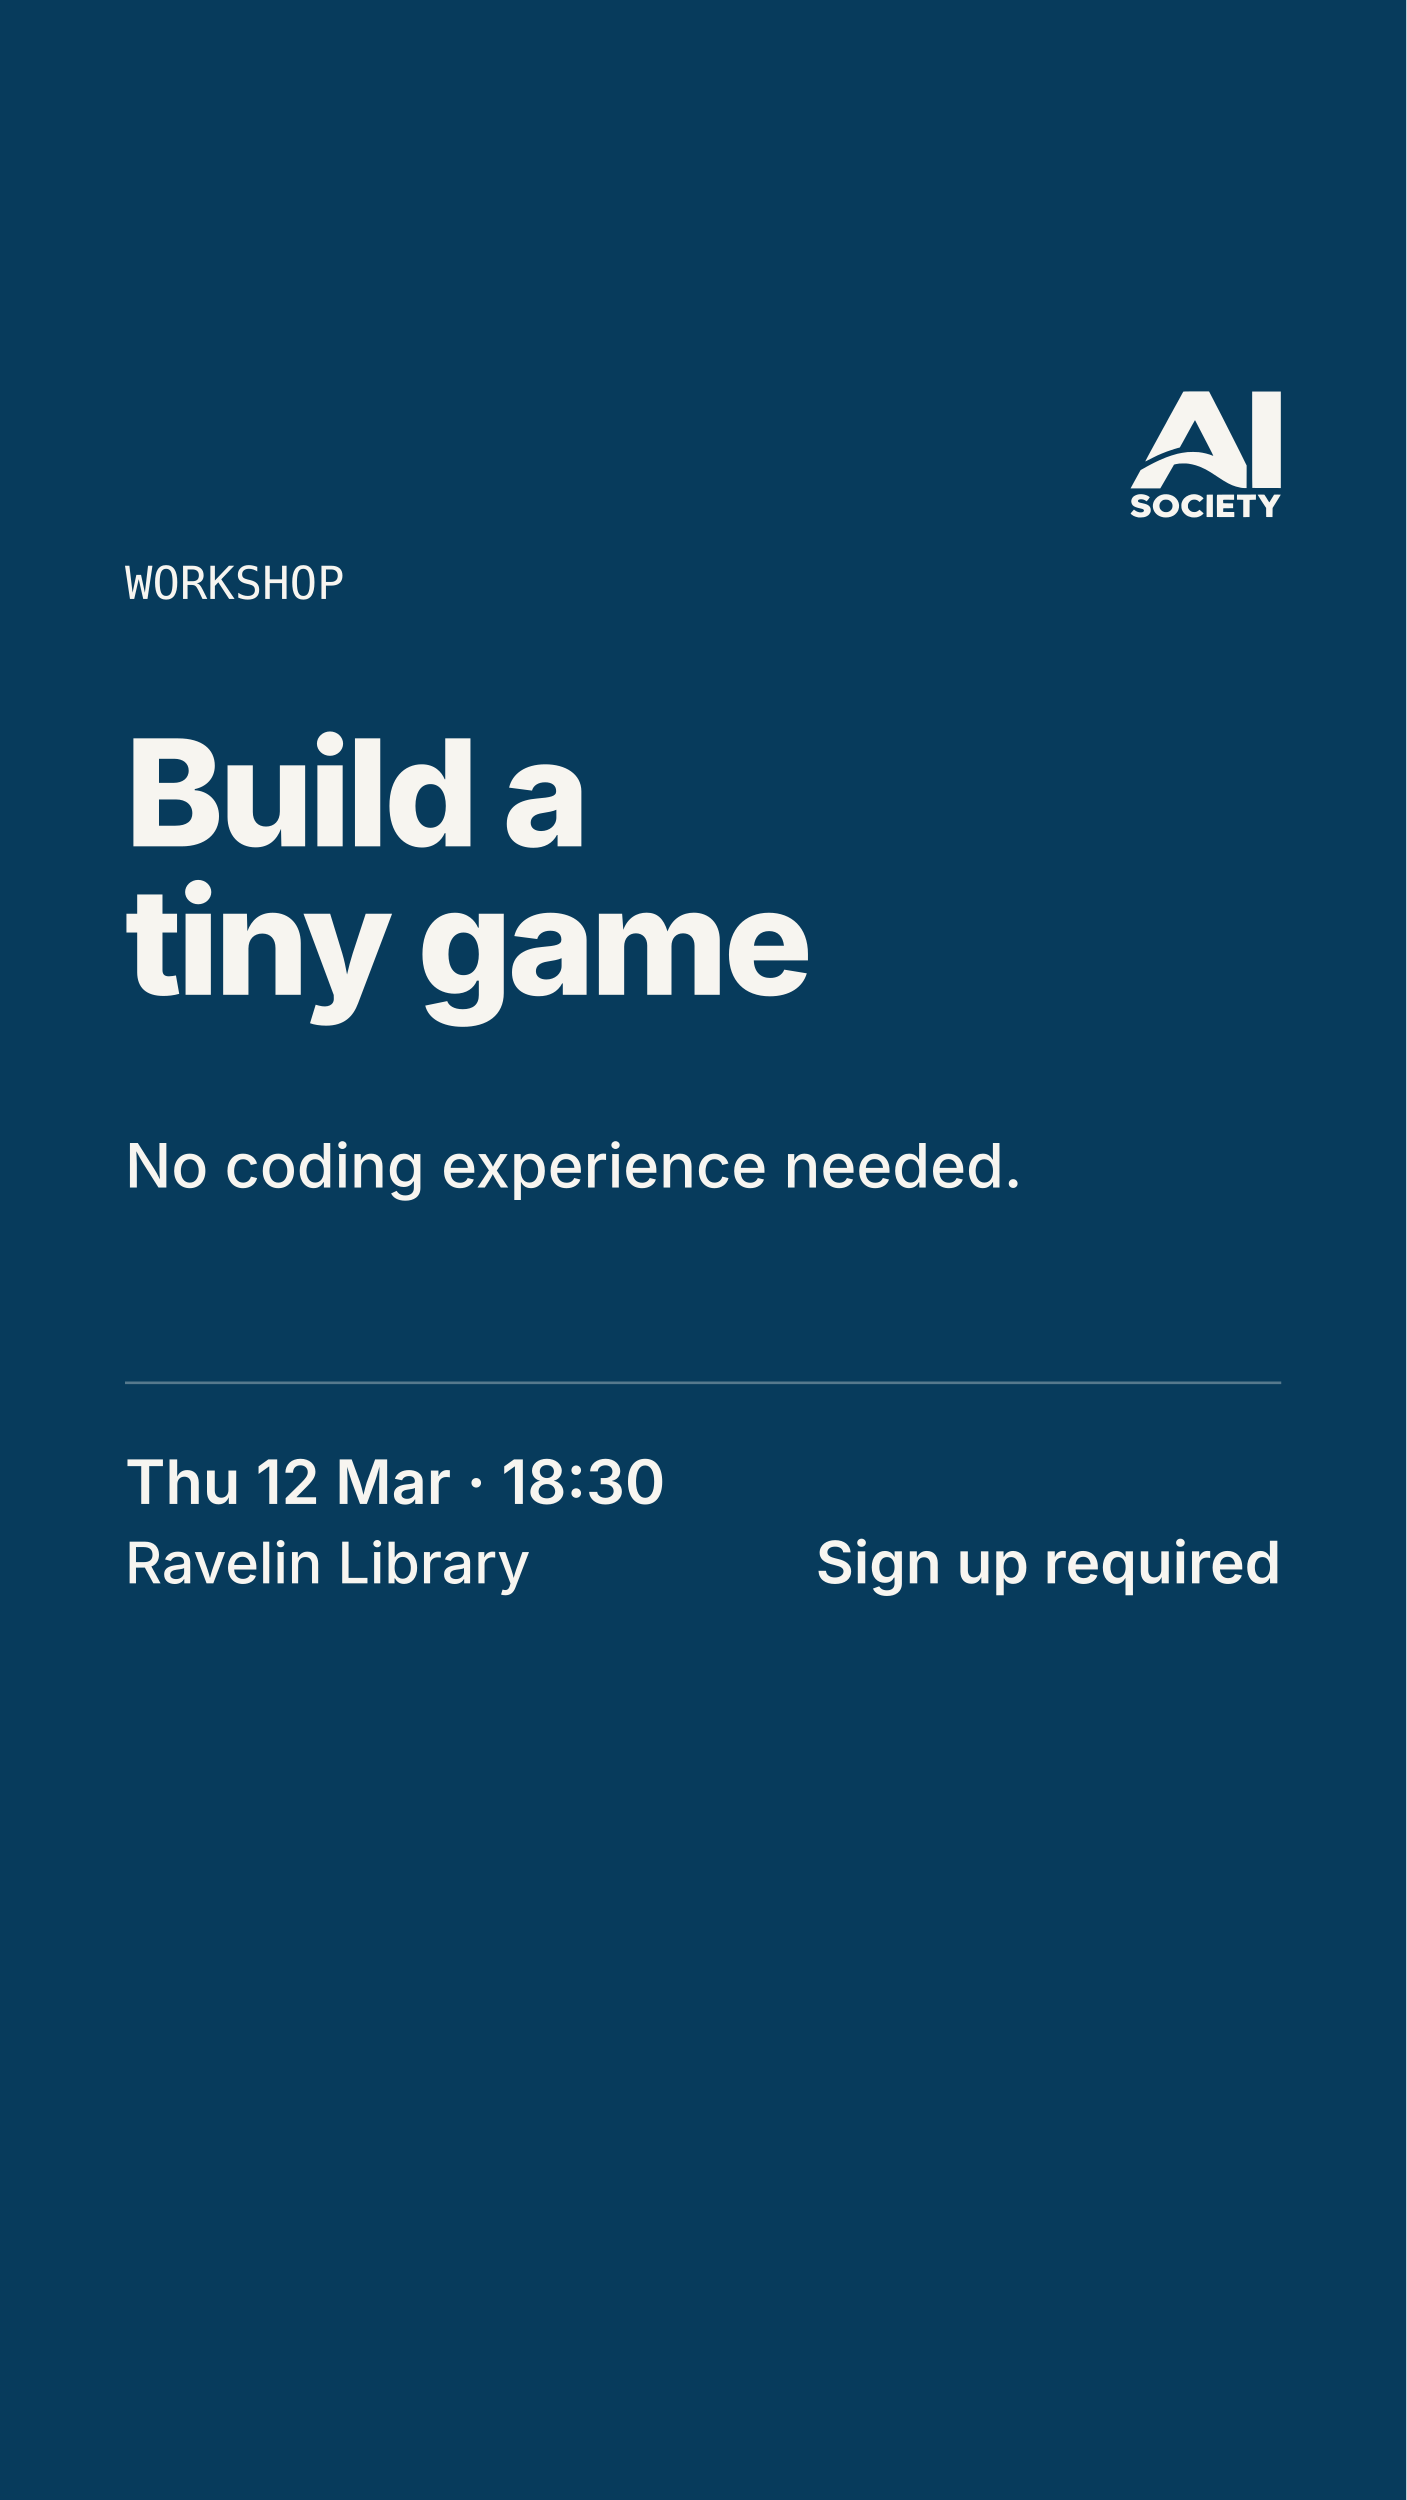
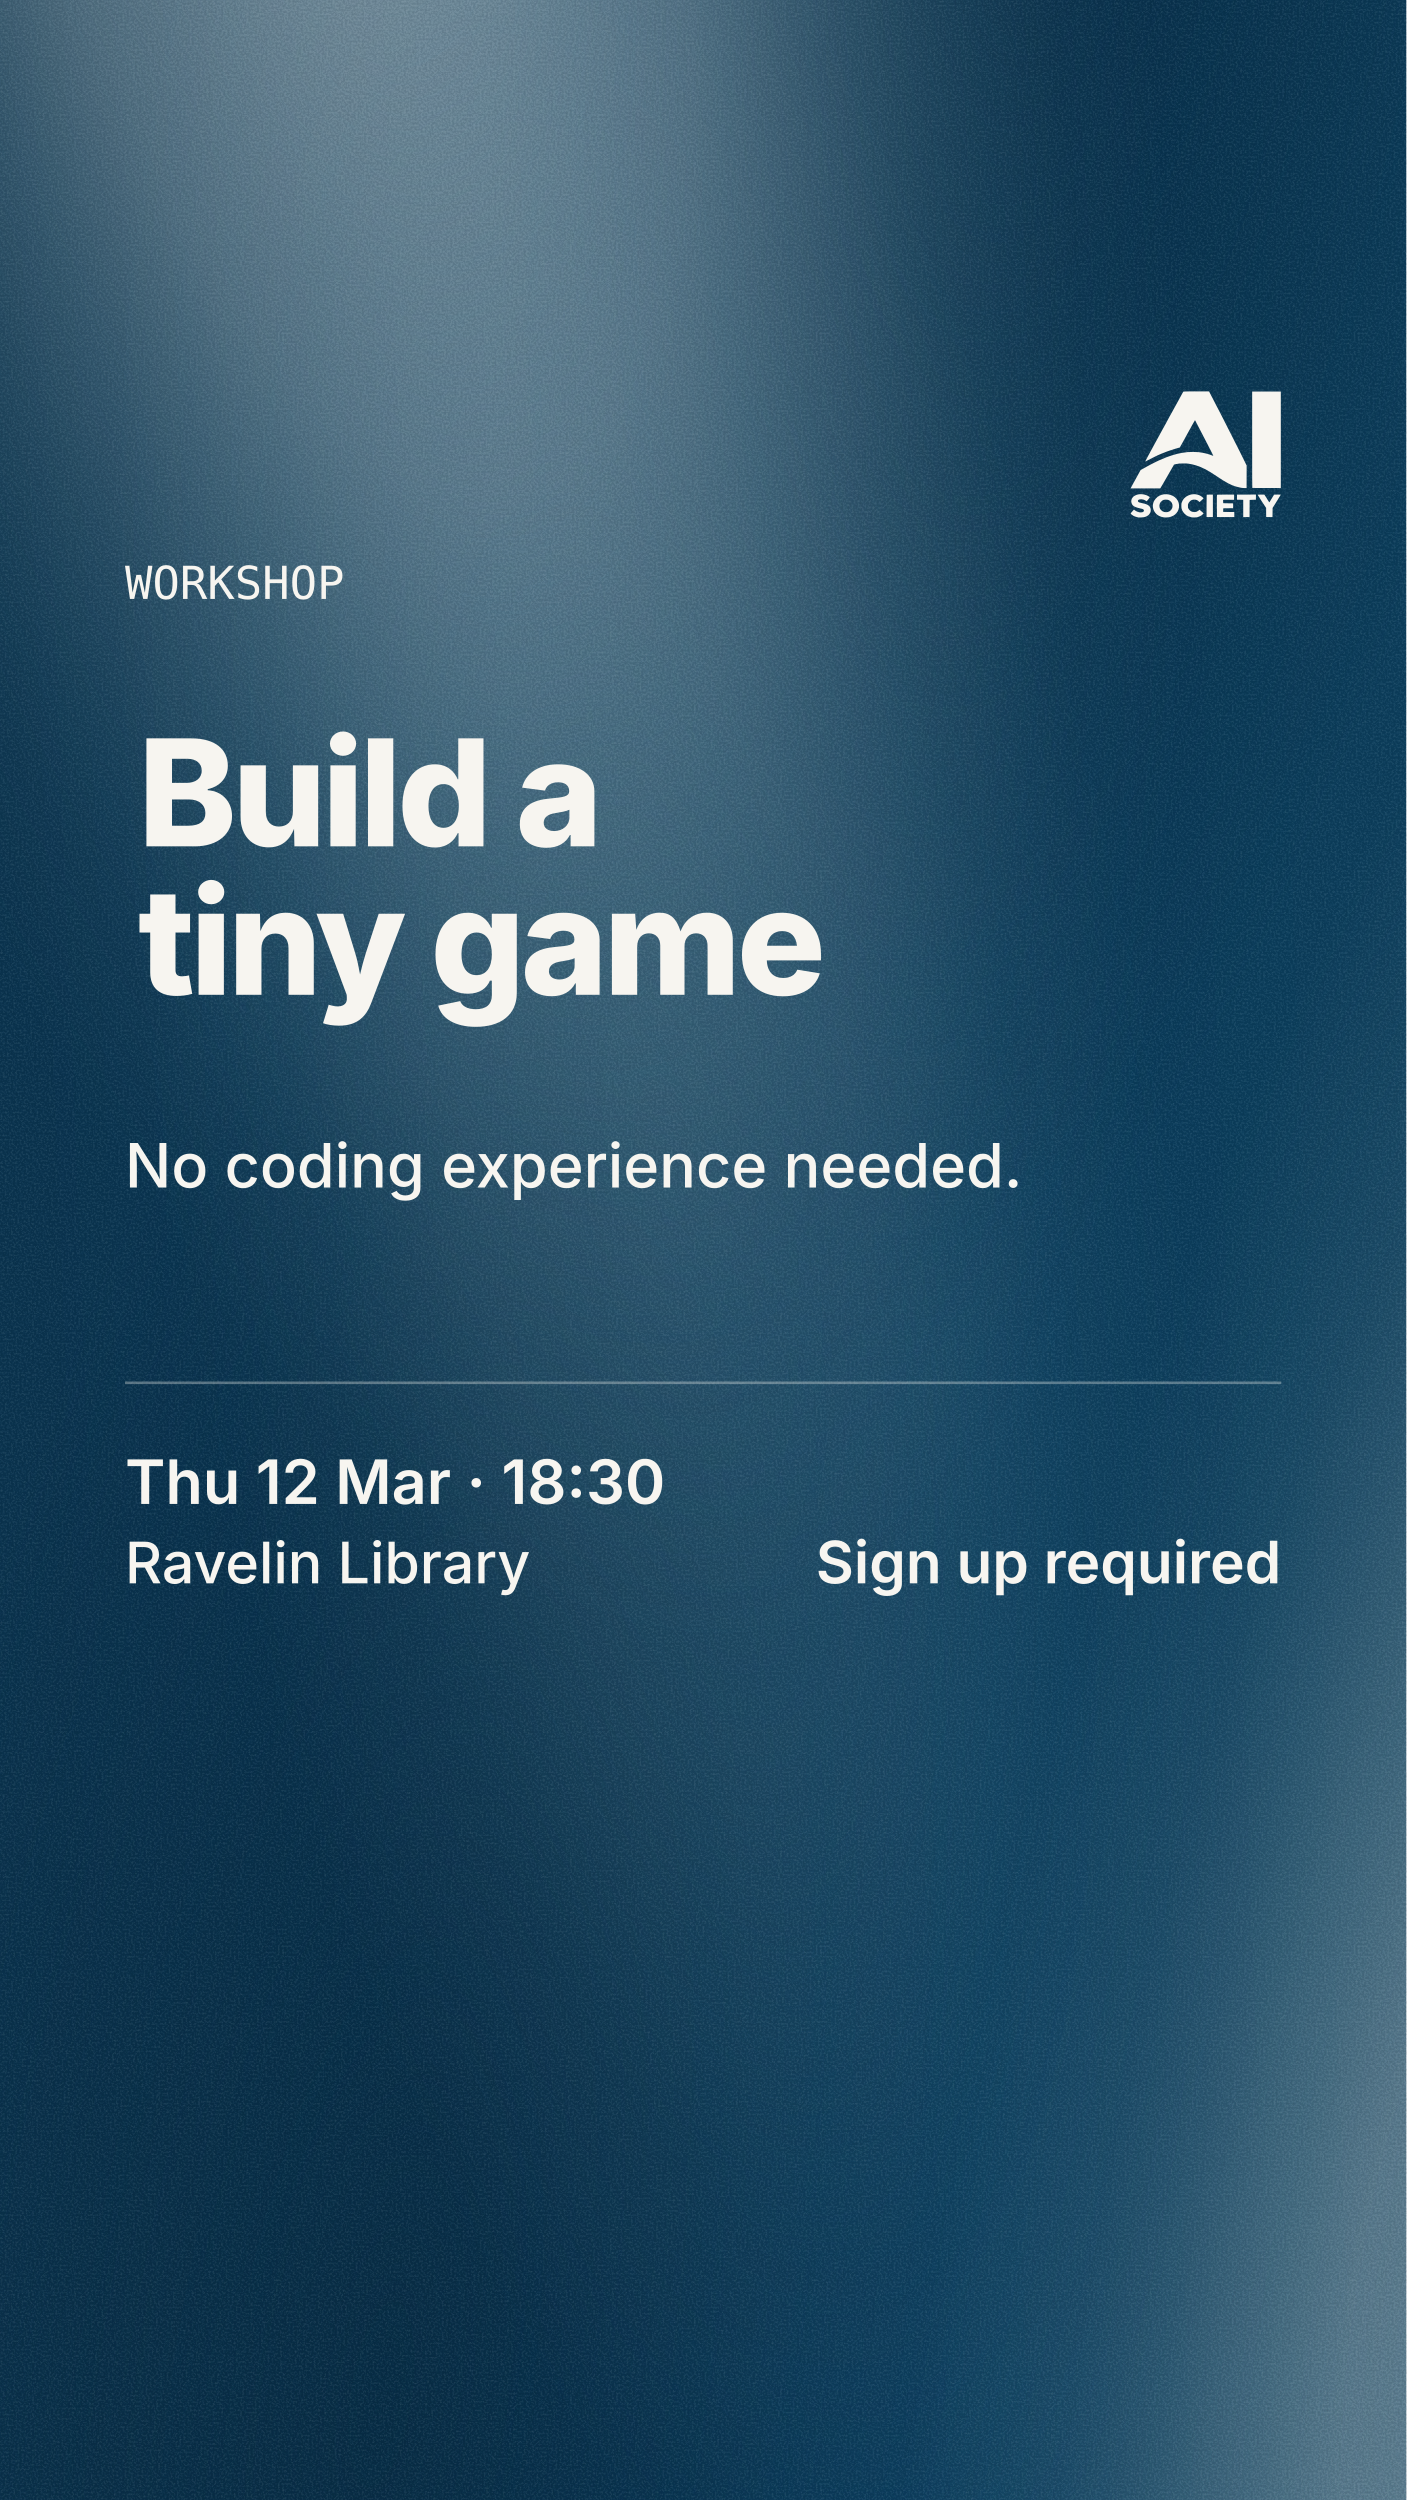
<svg xmlns="http://www.w3.org/2000/svg" width="1080" height="1920" viewBox="0 0 1080 1920" role="img" aria-labelledby="asset-title asset-description">
-   <rect width="1080" height="1920" fill="#073B5C" />
  <defs>
    <symbol id="brand-logo" viewBox="172 248 692 583">
      <g transform="translate(-22 0) translate(-575.8499 -793.2449) scale(4.245996)" id="logo-artwork" fill="currentColor">
        <g transform="translate(600 314) scale(1.2) translate(-600 -314)">
          <g id="ai-society" aria-label="AI Society" fill-rule="evenodd" transform="translate(175.4191 172.6698) scale(0.4500969)">
            <path id="ai-society-line-1" transform="translate(169 187.6723) scale(0.25)" d="M0.000 774.000C0.000 772.900 0.450 772.000 1.000 772.000C1.550 772.000 2.000 771.580 2.000 771.067C2.000 770.017 16.468 743.247 24.466 729.500C27.346 724.550 31.967 716.225 34.736 711.000C39.758 701.522 62.605 659.871 73.665 640.032L79.500 629.564 89.000 624.212C94.225 621.269 102.325 616.800 107.000 614.280C111.675 611.761 119.824 607.096 125.110 603.914C130.395 600.732 144.570 593.097 156.610 586.947C168.649 580.797 181.650 574.073 185.500 572.006C189.350 569.938 199.475 564.998 208.000 561.028C216.525 557.058 228.000 551.671 233.500 549.058C241.499 545.256 259.082 537.876 276.500 531.008C277.600 530.574 282.550 528.603 287.500 526.628C308.326 518.317 342.288 507.568 374.500 499.092C389.435 495.162 430.782 488.326 454.500 485.865C473.781 483.865 525.349 484.167 544.000 486.390C584.388 491.203 625.526 501.580 656.260 514.707C658.328 515.590 660.269 516.064 660.573 515.760C661.263 515.070 644.321 481.129 616.269 427.000C604.440 404.175 587.779 372.000 579.244 355.500C570.709 339.000 558.000 314.475 551.002 301.000C544.005 287.525 533.417 267.050 527.473 255.500C515.537 232.307 514.811 231.000 513.859 231.000C513.061 231.000 497.706 257.899 489.027 274.500C485.577 281.100 482.407 286.950 481.982 287.500C481.558 288.050 479.068 292.550 476.450 297.500C473.832 302.450 470.014 309.425 467.965 313.000C465.917 316.575 461.868 324.000 458.968 329.500C456.068 335.000 452.936 340.625 452.009 342.000C451.082 343.375 447.482 349.900 444.009 356.500C440.537 363.100 437.127 369.400 436.431 370.500C435.736 371.600 432.277 377.900 428.745 384.500C425.213 391.100 418.362 403.475 413.522 412.000C408.681 420.525 403.828 429.075 402.737 431.000C401.645 432.925 398.951 437.988 396.750 442.250C393.437 448.664 392.332 450.000 390.339 450.000C383.805 450.000 319.694 469.921 290.008 481.175C277.718 485.834 252.825 495.660 248.500 497.560C227.528 506.770 219.582 510.193 214.976 512.001C211.964 513.183 193.975 522.066 175.000 531.741C156.025 541.416 135.209 552.028 128.742 555.325C122.276 558.621 116.753 561.087 116.471 560.804C115.910 560.244 128.820 535.481 138.003 519.500C141.164 514.000 145.804 505.400 148.315 500.388C150.827 495.377 155.303 487.052 158.263 481.888C166.686 467.195 177.000 448.342 177.000 447.640C177.000 447.290 179.984 441.715 183.630 435.252C187.277 428.788 194.749 415.175 200.235 405.000C205.721 394.825 214.597 378.625 219.961 369.000C229.695 351.532 245.917 321.754 257.550 300.000C267.038 282.257 278.327 261.979 281.489 257.000C283.061 254.525 285.659 249.608 287.263 246.074C288.867 242.540 295.237 230.615 301.418 219.574C307.600 208.533 315.199 194.718 318.305 188.873C321.411 183.029 325.988 174.803 328.476 170.595C330.964 166.386 333.000 162.771 333.000 162.561C333.000 162.351 334.738 159.101 336.862 155.340C338.986 151.578 342.509 145.125 344.690 141.000C346.871 136.875 351.586 128.325 355.167 122.000C358.749 115.675 363.617 106.900 365.985 102.500C375.669 84.510 383.821 69.670 391.529 56.000C393.855 51.875 398.140 44.000 401.052 38.500C403.963 33.000 407.227 26.925 408.304 25.000C409.382 23.075 412.498 17.450 415.229 12.500C417.960 7.550 420.715 2.952 421.350 2.282C422.238 1.348 445.153 0.966 520.003 0.640C573.626 0.406 619.577 0.504 622.115 0.858L626.730 1.500 633.508 14.500C637.237 21.650 644.454 35.600 649.547 45.500C654.640 55.400 662.018 69.575 665.943 77.000C669.868 84.425 675.507 95.545 678.473 101.711C681.440 107.878 685.673 116.015 687.880 119.794C690.087 123.573 697.932 138.553 705.314 153.083C712.695 167.612 725.614 192.775 734.022 209.000C759.949 259.032 835.624 408.383 848.281 434.500C851.480 441.100 855.200 448.525 856.550 451.000C857.899 453.475 863.565 464.725 869.140 476.000C874.716 487.275 885.199 508.425 892.435 523.000C899.671 537.575 906.969 552.425 908.652 556.000C910.335 559.575 915.155 569.333 919.362 577.685L927.011 592.871 926.755 683.185L926.500 773.500 913.500 773.394C889.946 773.203 873.490 770.381 840.500 760.878C802.349 749.887 762.481 728.857 700.254 686.900C654.728 656.203 615.213 631.599 598.500 623.541C557.837 603.937 545.446 598.832 520.500 591.409C502.185 585.958 483.230 581.714 464.000 578.756C451.555 576.842 445.461 576.525 421.000 576.521C390.766 576.515 385.141 577.031 361.251 581.998C348.953 584.556 345.000 586.028 345.000 588.051C345.000 588.494 343.484 591.476 341.632 594.678C336.401 603.720 316.820 637.703 312.348 645.500C310.140 649.350 304.433 659.176 299.667 667.337C294.900 675.497 291.000 682.354 291.000 682.574C291.000 682.795 288.130 687.818 284.623 693.738C281.115 699.657 273.088 713.513 266.784 724.528C260.481 735.543 251.130 751.631 246.004 760.278L236.685 776.000 118.343 776.000L0.000 776.000 0.000 774.000ZM972.250 772.338C971.253 771.935 971.000 693.914 971.000 386.917L971.000 2.000 1085.500 2.000L1200.000 2.000 1200.000 387.500L1200.000 773.000 1086.750 772.921C1024.463 772.878 972.938 772.615 972.250 772.338Z" />
            <g id="ai-society-line-2" aria-label="SOCIETY" transform="translate(169 388.28) scale(0.24642)">
              <path id="society-s" d="M63.965 208.632C63.678 208.344 60.305 207.609 56.471 206.997C47.886 205.628 34.123 200.993 23.500 195.894C15.148 191.885 0.177 179.792 0.109 177.000C0.088 176.175 1.068 174.332 2.286 172.905C3.504 171.477 6.931 167.427 9.903 163.905C12.875 160.382 17.914 154.648 21.101 151.162L26.896 144.825 33.198 149.934C47.356 161.413 68.045 168.649 84.000 167.704C95.211 167.039 99.673 165.562 104.227 161.008C107.473 157.762 108.000 156.607 108.000 152.736C108.000 144.525 100.802 140.121 80.551 135.938C47.550 129.121 28.031 121.299 17.790 110.785C7.593 100.316 2.643 81.934 6.046 67.176C7.888 59.190 14.030 47.839 19.435 42.435C25.555 36.314 29.516 33.777 41.500 28.304C68.545 15.950 105.071 17.357 136.490 31.962C145.061 35.946 155.000 43.169 155.000 45.413C155.000 47.347 132.109 77.016 130.014 77.797C129.576 77.960 126.201 75.839 122.515 73.084C111.334 64.726 95.630 60.311 80.500 61.271C66.748 62.145 59.000 67.040 59.000 74.854C59.000 83.640 66.770 87.681 93.678 92.892C99.276 93.976 108.951 96.269 115.178 97.987C150.329 107.688 164.608 124.742 162.734 154.784C162.278 162.087 161.646 164.373 158.115 171.501C155.864 176.042 151.966 182.046 149.453 184.841C140.495 194.804 124.054 203.411 107.881 206.603C99.876 208.183 65.122 209.789 63.965 208.632Z" />
              <path id="society-o" d="M264.500 207.746C237.462 202.456 219.381 193.662 204.874 178.744C191.701 165.198 183.862 150.772 179.838 132.672C175.789 114.455 178.912 92.585 188.080 74.963C193.492 64.561 206.617 49.191 216.354 41.854C236.554 26.633 261.115 19.184 287.322 20.331C302.385 20.991 308.107 21.949 321.201 26.004C348.340 34.408 366.127 48.448 380.182 72.559C392.660 93.966 394.581 123.098 385.125 147.543C381.495 156.929 377.954 162.765 369.948 172.564C354.373 191.624 334.638 202.219 304.921 207.474C295.490 209.142 272.426 209.297 264.500 207.746ZM299.356 164.530C308.594 162.323 315.763 158.249 322.994 151.097C333.241 140.963 337.904 129.398 337.953 114.000C338.009 96.206 330.071 82.467 313.387 71.480C304.746 65.791 297.762 64.000 284.213 64.000C269.533 64.000 264.555 65.379 254.319 72.279C236.349 84.393 228.208 103.969 232.354 125.096C234.410 135.572 237.345 141.268 244.710 149.076C251.987 156.790 261.653 162.398 271.276 164.489C279.432 166.261 292.032 166.279 299.356 164.530Z" transform="translate(1.744028 0)" />
              <path id="society-c" d="M491.500 207.799C480.412 205.169 468.186 201.375 461.661 198.539C441.604 189.820 420.849 168.282 413.161 148.209C408.781 136.772 407.736 130.105 407.723 113.500C407.713 100.129 408.000 97.545 410.363 89.712C418.891 61.438 438.771 40.228 467.500 28.753C483.524 22.353 495.003 20.000 510.202 20.000C529.598 20.000 550.621 25.715 565.970 35.161C574.184 40.216 588.322 52.534 587.779 54.163C587.622 54.635 584.023 58.054 579.781 61.761C575.540 65.467 568.306 71.973 563.706 76.218L555.342 83.935 549.434 78.481C538.498 68.384 527.527 64.032 512.960 64.012C498.350 63.992 487.727 67.741 478.499 76.175C471.074 82.961 466.476 89.501 463.408 97.637C461.032 103.939 460.848 105.525 461.160 117.024L461.500 129.548 464.921 136.524C469.494 145.851 479.184 155.575 488.162 159.848C496.140 163.644 502.656 165.000 512.926 165.000C526.675 165.000 536.446 161.260 548.350 151.441L554.711 146.195 570.934 159.720C579.857 167.159 587.429 173.953 587.761 174.819C588.179 175.909 585.825 178.774 580.089 184.151C568.335 195.172 553.969 202.302 533.169 207.437C526.025 209.201 498.423 209.440 491.500 207.799Z" transform="translate(3.488056 0)" />
              <path id="society-i" d="M610.378 204.543C609.515 202.293 610.520 25.147 611.401 24.265C611.821 23.844 623.265 23.500 636.833 23.500L661.500 23.500 661.500 114.500L661.500 205.500 636.225 205.767C614.580 205.996 610.868 205.820 610.378 204.543Z" transform="translate(5.232084 0)" />
              <path id="society-e" d="M694.562 205.100C694.251 204.597 693.885 164.118 693.748 115.146C693.548 43.184 693.749 25.856 694.799 24.803C695.842 23.758 709.681 23.500 764.799 23.500L833.500 23.500 833.500 44.500L833.500 65.500 789.900 65.216C752.790 64.975 746.122 65.149 745.097 66.383C744.215 67.446 744.080 71.187 744.593 80.416C744.978 87.337 745.339 93.066 745.396 93.146C745.453 93.226 763.500 93.564 785.500 93.896L825.500 94.500 825.500 114.000L825.500 133.500 785.500 134.000L745.500 134.500 745.223 149.240L744.947 163.979 789.723 164.240L834.500 164.500 835.279 180.215C835.708 188.858 835.697 198.083 835.256 200.715L834.454 205.500 764.790 205.757C723.489 205.909 694.896 205.641 694.562 205.100Z" transform="translate(5.232084 0)" />
              <path id="society-t" d="M904.000 136.085L904.000 66.135 901.957 65.486C900.833 65.130 889.921 64.919 877.707 65.018C865.493 65.117 854.928 65.154 854.230 65.099C853.237 65.022 853.019 60.462 853.230 44.250L853.500 23.500 930.250 23.227L1007.000 22.955 1007.108 27.727C1007.243 33.728 1006.868 64.444 1006.657 64.661C1006.571 64.750 995.310 65.093 981.634 65.424C967.958 65.755 956.412 66.245 955.977 66.514C955.542 66.783 955.368 95.915 955.591 131.252C955.814 166.588 955.654 197.750 955.236 200.500L954.476 205.500 929.238 205.767L904.000 206.034 904.000 136.085Z" transform="translate(8.72014 0)" />
              <path id="society-y" d="M1081.504 205.007C1081.155 204.442 1080.899 187.621 1080.935 167.628L1081.000 131.275 1072.929 119.388C1068.491 112.849 1062.303 103.542 1059.180 98.705C1056.056 93.868 1048.227 81.821 1041.782 71.935C1035.338 62.049 1028.176 50.706 1025.867 46.730C1023.558 42.753 1019.494 36.258 1016.835 32.295C1014.176 28.332 1012.000 24.603 1012.000 24.007C1012.000 22.809 1064.919 22.643 1066.591 23.836C1068.067 24.889 1077.287 38.787 1081.959 47.000C1084.305 51.125 1090.771 61.812 1096.327 70.749C1104.200 83.412 1106.688 86.723 1107.599 85.749C1108.909 84.349 1118.309 68.881 1133.273 43.500C1138.786 34.150 1143.990 25.696 1144.837 24.713C1146.251 23.073 1148.591 22.935 1173.189 23.050C1187.935 23.118 1200.000 23.527 1200.000 23.958C1200.000 25.077 1184.304 50.621 1154.504 98.000C1146.374 110.925 1138.323 123.750 1136.611 126.500L1133.500 131.500 1133.000 168.500L1132.500 205.500 1107.320 205.767C1090.884 205.941 1081.919 205.677 1081.504 205.007Z" transform="translate(17.44028 0)" />
            </g>
          </g>
        </g>
      </g>
    </symbol>
+     <linearGradient id="marine-base" gradientUnits="userSpaceOnUse" x1="70" y1="340" x2="1340" y2="30">
+       <stop offset="0" stop-color="#09334E" stop-opacity="1" />
+       <stop offset="0.52" stop-color="#073B5C" stop-opacity="1" />
+       <stop offset="1" stop-color="#0B3D5B" stop-opacity="1" />
+     </linearGradient>
+     <radialGradient id="lower-navy" gradientUnits="userSpaceOnUse" cx="0" cy="0" r="1" gradientTransform="translate(383 381) rotate(-11) scale(614 249)">
+       <stop offset="0" stop-color="#06283F" stop-opacity="0.72" />
+       <stop offset="0.5" stop-color="#06283F" stop-opacity="0.425" />
+       <stop offset="1" stop-color="#06283F" stop-opacity="0" />
+     </radialGradient>
+     <radialGradient id="upper-navy" gradientUnits="userSpaceOnUse" cx="0" cy="0" r="1" gradientTransform="translate(1071 -53) rotate(-12) scale(593 249)">
+       <stop offset="0" stop-color="#062B44" stop-opacity="0.84" />
+       <stop offset="0.5" stop-color="#062B44" stop-opacity="0.496" />
+       <stop offset="1" stop-color="#062B44" stop-opacity="0" />
+     </radialGradient>
+     <radialGradient id="marine-key-light" gradientUnits="userSpaceOnUse" cx="0" cy="0" r="1" gradientTransform="translate(306 -63) rotate(11) scale(892 284)">
+       <stop offset="0" stop-color="#F7F5F0" stop-opacity=".44" />
+       <stop offset=".2" stop-color="#F7F5F0" stop-opacity=".41" />
+       <stop offset=".44" stop-color="#F7F5F0" stop-opacity=".29" />
+       <stop offset=".68" stop-color="#D5E1E0" stop-opacity=".13" />
+       <stop offset=".88" stop-color="#9CB4BD" stop-opacity=".035" />
+       <stop offset="1" stop-color="#9CB4BD" stop-opacity="0" />
+     </radialGradient>
+     <radialGradient id="marine-edge-light" gradientUnits="userSpaceOnUse" cx="0" cy="0" r="1" gradientTransform="translate(1478 365) rotate(-16) scale(645 255)">
+       <stop offset="0" stop-color="#F7F5F0" stop-opacity=".35" />
+       <stop offset=".22" stop-color="#F7F5F0" stop-opacity=".32" />
+       <stop offset=".46" stop-color="#D5E1E0" stop-opacity=".22" />
+       <stop offset=".72" stop-color="#AEC4CB" stop-opacity=".09" />
+       <stop offset="1" stop-color="#AEC4CB" stop-opacity="0" />
+     </radialGradient>
+     <radialGradient id="marine-reflection" gradientUnits="userSpaceOnUse" cx="0" cy="0" r="1" gradientTransform="translate(664 187) rotate(12) scale(567 217)">
+       <stop offset="0" stop-color="#668998" stop-opacity=".28" />
+       <stop offset=".39" stop-color="#668998" stop-opacity=".21" />
+       <stop offset=".72" stop-color="#668998" stop-opacity=".07" />
+       <stop offset="1" stop-color="#668998" stop-opacity="0" />
+     </radialGradient>
+     <symbol id="marine-mesh" viewBox="0 0 1400 400" preserveAspectRatio="none">
+       <g id="mesh-field">
+         <rect width="1400" height="400" fill="url(#marine-base)" />
+         <rect width="1400" height="400" fill="url(#lower-navy)" />
+         <rect width="1400" height="400" fill="url(#upper-navy)" />
+       </g>
+       <rect width="1400" height="400" fill="url(#marine-reflection)" />
+       <rect width="1400" height="400" fill="url(#marine-key-light)" />
+       <rect width="1400" height="400" fill="url(#marine-edge-light)" />
+     </symbol>
+     <filter id="fine-grain" x="0" y="0" width="1080" height="1920" color-interpolation-filters="sRGB" filterUnits="userSpaceOnUse">
+       <feTurbulence type="fractalNoise" baseFrequency=".62" numOctaves="3" seed="23" stitchTiles="stitch" result="noise" />
+       <feColorMatrix in="noise" type="matrix" result="shadow-grain" values="0 0 0 0 .067  0 0 0 0 .094  0 0 0 0 .126  .34 0 0 0 -.142" />
+       <feColorMatrix in="noise" type="matrix" result="light-grain" values="0 0 0 0 .969  0 0 0 0 .961  0 0 0 0 .941  -.32 0 0 0 .175" />
+       <feComposite in="light-grain" in2="shadow-grain" operator="over" />
+     </filter>
  </defs>
+   <g id="background-field" aria-hidden="true">
+     <svg id="brand-background" width="1080" height="1920" viewBox="0 0 1400 400" preserveAspectRatio="none" aria-hidden="true">
+       <use href="#marine-mesh" width="1400" height="400" />
+     </svg>
+     <rect width="1080" height="1920" fill="#073B5C" filter="url(#fine-grain)" opacity="0.7" />
+   </g>
  <use href="#brand-logo" x="868" y="300" width="116" height="98" color="#F7F5F0" id="logo" aria-hidden="true" />
  <text id="slot-lead" data-slot="lead" x="96" y="460" fill="#F7F5F0" font-size="35" font-weight="500" font-family="'JetBrains Mono', monospace" text-anchor="start">WORKSHOP</text>
-   <text id="slot-headline-1" data-slot="headline-1" x="96" y="650" fill="#F7F5F0" font-size="114" font-weight="800" font-family="'Inter Tight', 'Inter', -apple-system, BlinkMacSystemFont, sans-serif" text-anchor="start" letter-spacing="-0.03em">Build a</text>
-   <text id="slot-headline-2" data-slot="headline-2" x="96" y="764" fill="#F7F5F0" font-size="114" font-weight="800" font-family="'Inter Tight', 'Inter', -apple-system, BlinkMacSystemFont, sans-serif" text-anchor="start" letter-spacing="-0.03em">tiny game</text>
+   <text id="slot-headline-1" data-slot="headline-1" x="106" y="650" fill="#F7F5F0" font-size="114" font-weight="800" font-family="'Inter Tight', 'Inter', -apple-system, BlinkMacSystemFont, sans-serif" text-anchor="start" letter-spacing="-0.03em">Build a</text>
+   <text id="slot-headline-2" data-slot="headline-2" x="106" y="764" fill="#F7F5F0" font-size="114" font-weight="800" font-family="'Inter Tight', 'Inter', -apple-system, BlinkMacSystemFont, sans-serif" text-anchor="start" letter-spacing="-0.03em">tiny game</text>
  <text id="slot-detail" data-slot="detail" x="96" y="912" fill="#F7F5F0" font-size="47" font-weight="500" font-family="'Inter', system-ui, sans-serif" text-anchor="start">No coding experience needed.</text>
  <path d="M96 1062H984" stroke="#F7F5F0" stroke-opacity=".33" stroke-width="2" />
  <text id="slot-when" data-slot="when" x="96" y="1155" fill="#F7F5F0" font-size="47" font-weight="600" font-family="'Inter', system-ui, sans-serif" text-anchor="start">Thu 12 Mar · 18:30</text>
  <text id="slot-where" data-slot="where" x="96" y="1216" fill="#F7F5F0" font-size="44" font-weight="500" font-family="'Inter', system-ui, sans-serif" text-anchor="start">Ravelin Library</text>
  <text id="slot-action" data-slot="action" x="984" y="1216" fill="#F7F5F0" font-size="45" font-weight="600" font-family="'Inter', system-ui, sans-serif" text-anchor="end">Sign up required</text>
</svg>
